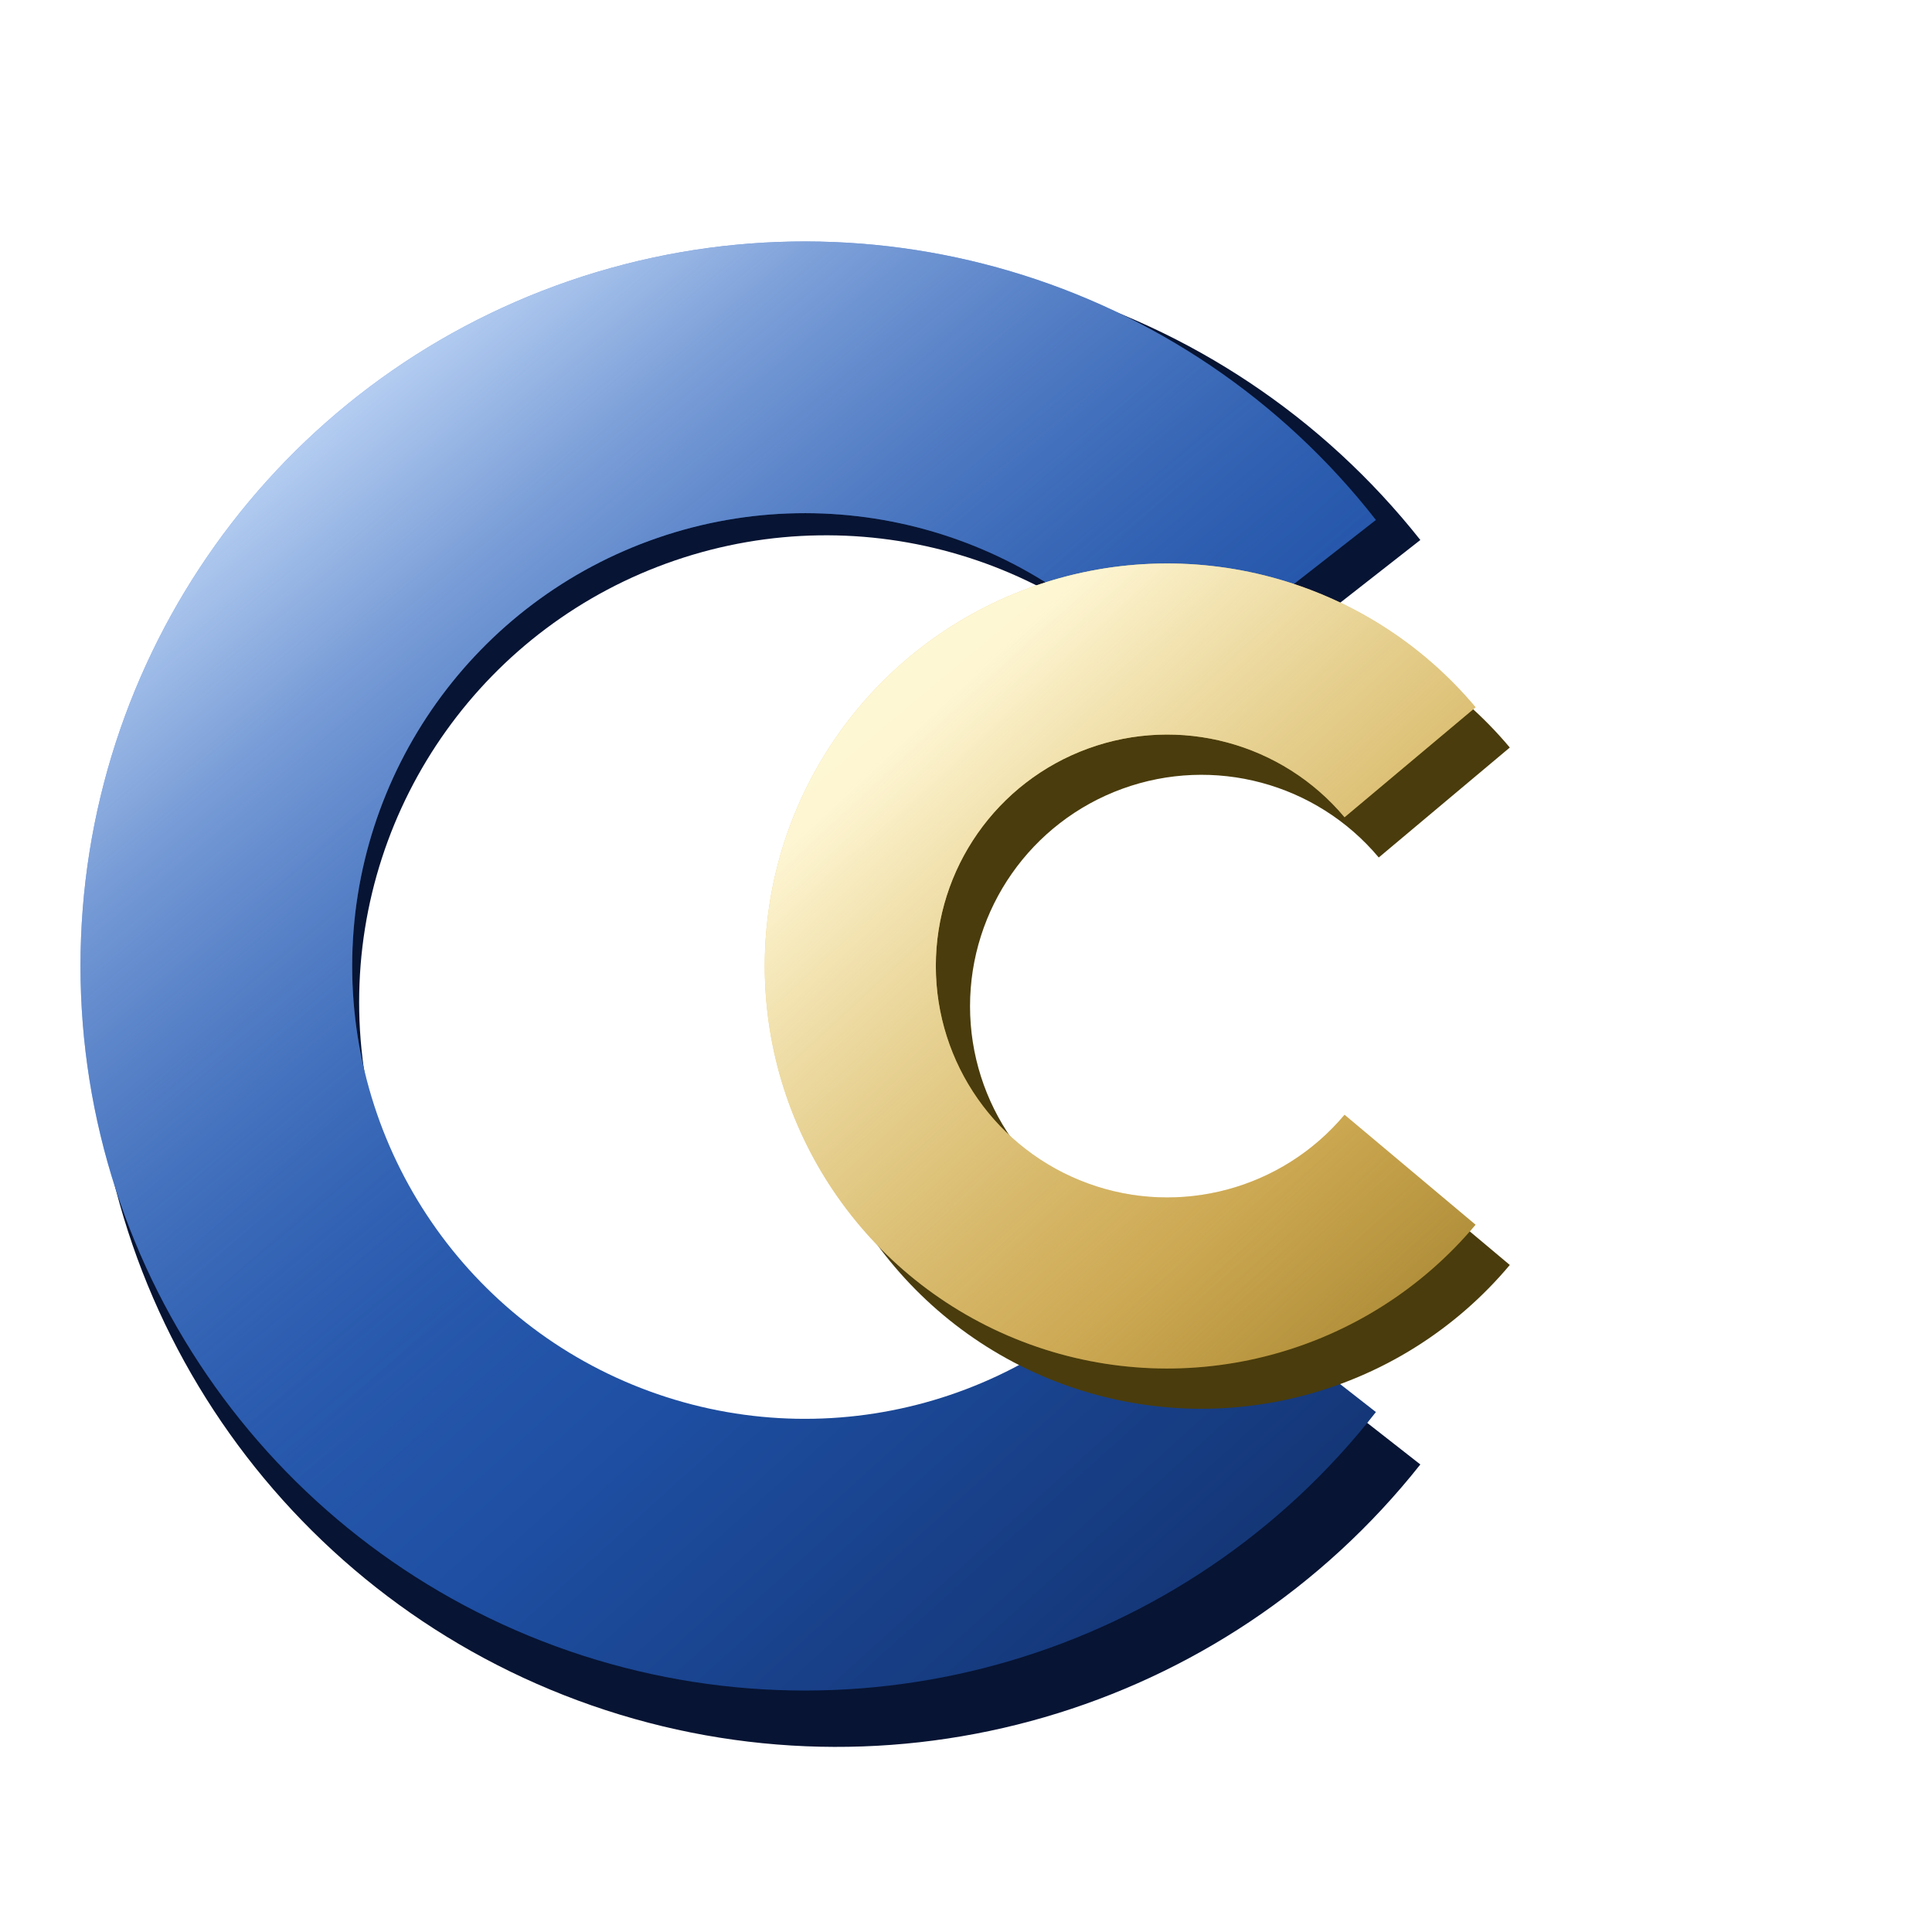
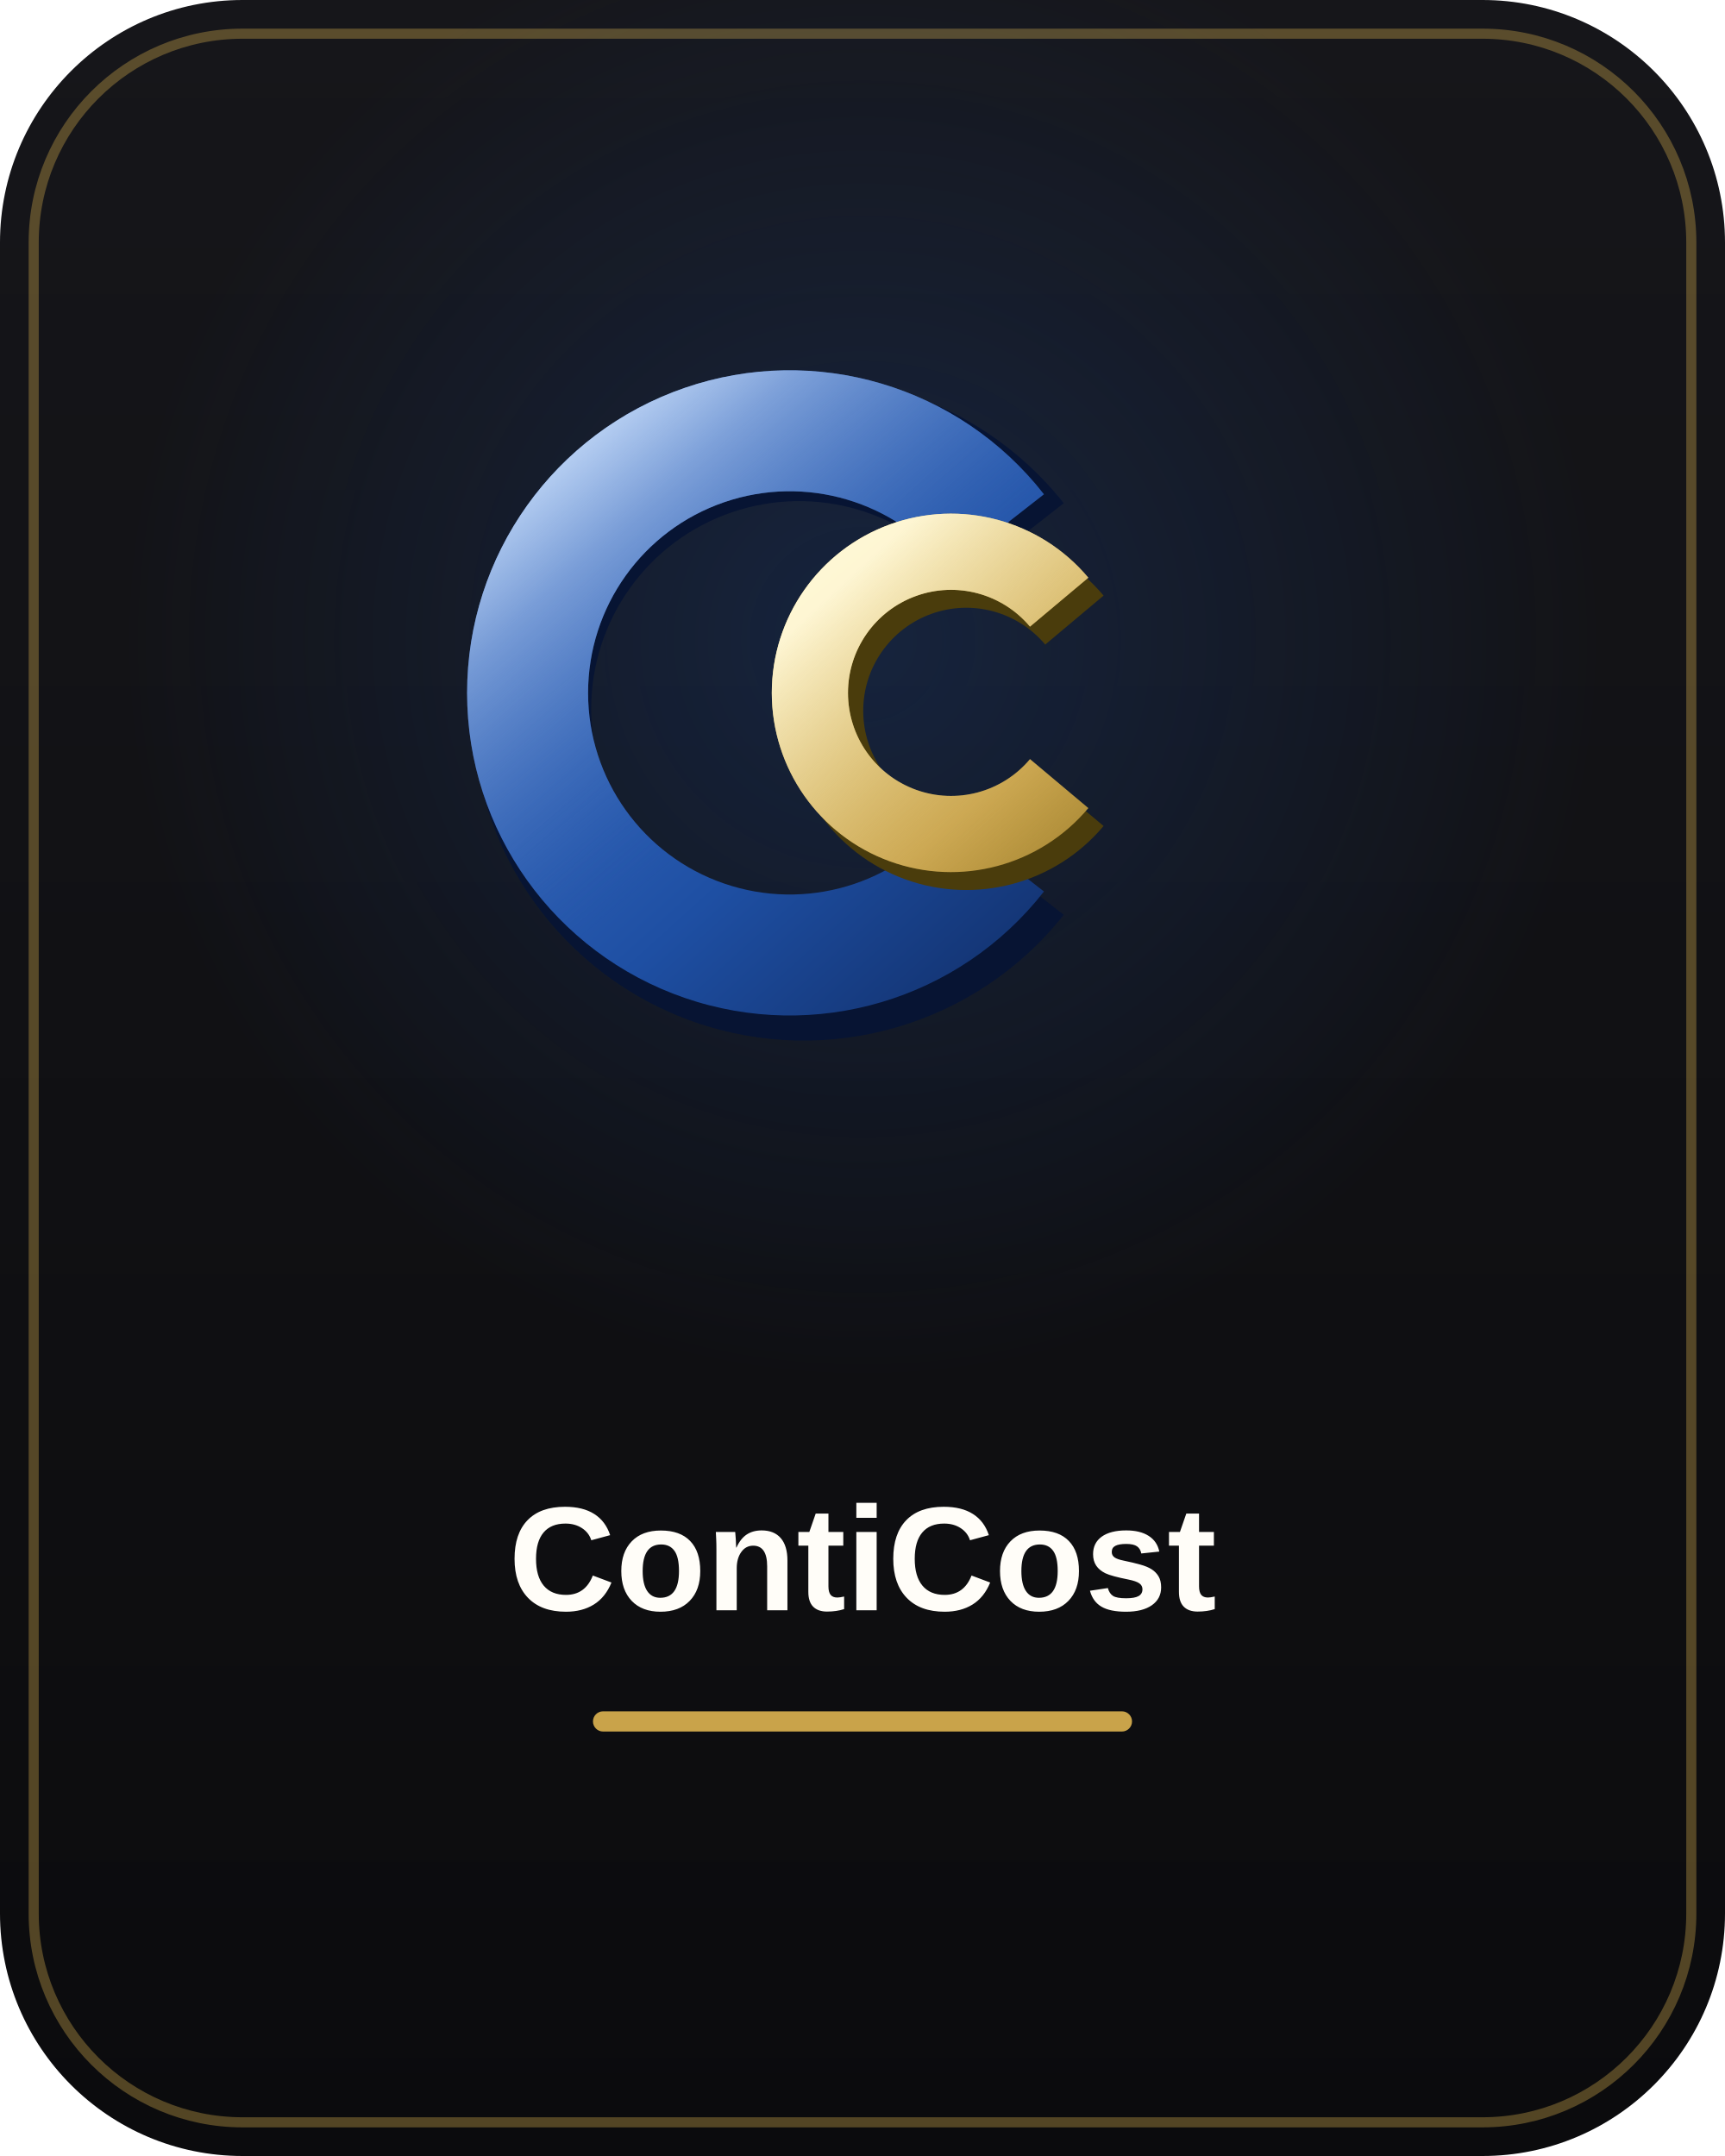
- <svg xmlns="http://www.w3.org/2000/svg" viewBox="0 0 96 96" fill="none">
+ <svg xmlns="http://www.w3.org/2000/svg" viewBox="0 0 512 640" fill="none">
  <defs>
-     <linearGradient id="cc-blue" x1="10" y1="6" x2="86" y2="90" gradientUnits="userSpaceOnUse">
-       <stop offset="0%" stop-color="#9cc4f5" />
-       <stop offset="22%" stop-color="#3b6ec4" />
-       <stop offset="55%" stop-color="#1e4fa3" />
-       <stop offset="100%" stop-color="#0a1d4a" />
+     <linearGradient id="tile-face" x1="256" y1="0" x2="256" y2="640" gradientUnits="userSpaceOnUse">
+       <stop offset="0%" stop-color="#16161a" />
+       <stop offset="100%" stop-color="#0b0b0d" />
    </linearGradient>
-     <linearGradient id="cc-blue-hi" x1="18" y1="14" x2="48" y2="50" gradientUnits="userSpaceOnUse">
-       <stop offset="0%" stop-color="#d7e8ff" stop-opacity=".9" />
+     <radialGradient id="tile-glow" cx="256" cy="190" r="220" gradientUnits="userSpaceOnUse">
+       <stop offset="0%" stop-color="#1e4fa3" stop-opacity=".28" />
      <stop offset="100%" stop-color="#1e4fa3" stop-opacity="0" />
-     </linearGradient>
-     <linearGradient id="cc-gold" x1="38" y1="18" x2="90" y2="80" gradientUnits="userSpaceOnUse">
-       <stop offset="0%" stop-color="#fff3c4" />
-       <stop offset="28%" stop-color="#e0c36a" />
-       <stop offset="58%" stop-color="#c9a34a" />
-       <stop offset="100%" stop-color="#6f5a12" />
-     </linearGradient>
-     <linearGradient id="cc-gold-hi" x1="52" y1="30" x2="78" y2="58" gradientUnits="userSpaceOnUse">
-       <stop offset="0%" stop-color="#fff8d8" stop-opacity=".95" />
-       <stop offset="100%" stop-color="#c9a34a" stop-opacity="0" />
-     </linearGradient>
+     </radialGradient>
  </defs>
-   <path fill="#071433" d="M69.176 25.032 A 37 37 0 1 0 69.176 70.968 L 57.985 62.209 A 23.2 23.2 0 1 1 57.985 33.791 Z" transform="translate(1.4 1.8)" />
-   <path fill="url(#cc-blue)" d="M68.368 25.836 A 36 36 0 1 0 68.368 70.164 L 57.73 61.852 A 22.5 22.5 0 1 1 57.73 34.148 Z" />
-   <path fill="url(#cc-blue-hi)" d="M68.368 25.836 A 36 36 0 1 0 68.368 70.164 L 57.73 61.852 A 22.5 22.5 0 1 1 57.73 34.148 Z" />
-   <path fill="#4a3c0c" d="M74.321 36.144 A 20 20 0 1 0 74.321 61.856 L 67.81 56.392 A 11.5 11.5 0 1 1 67.81 41.608 Z" transform="translate(.7 1)" />
-   <path fill="url(#cc-gold)" d="M73.321 35.144 A 20 20 0 1 0 73.321 60.856 L 66.81 55.392 A 11.5 11.5 0 1 1 66.81 40.608 Z" />
-   <path fill="url(#cc-gold-hi)" d="M73.321 35.144 A 20 20 0 1 0 73.321 60.856 L 66.81 55.392 A 11.5 11.5 0 1 1 66.81 40.608 Z" />
+   <rect width="512" height="640" rx="72" fill="url(#tile-face)" />
+   <rect x="10" y="10" width="492" height="620" rx="62" stroke="#c9a34a" stroke-opacity=".38" stroke-width="3" />
+   <rect width="512" height="640" rx="72" fill="url(#tile-glow)" />
+   <g transform="translate(128 78) scale(2.66)">
+     <defs>
+       <linearGradient id="cc-blue" x1="10" y1="6" x2="86" y2="90" gradientUnits="userSpaceOnUse">
+         <stop offset="0%" stop-color="#9cc4f5" />
+         <stop offset="22%" stop-color="#3b6ec4" />
+         <stop offset="55%" stop-color="#1e4fa3" />
+         <stop offset="100%" stop-color="#0a1d4a" />
+       </linearGradient>
+       <linearGradient id="cc-blue-hi" x1="18" y1="14" x2="48" y2="50" gradientUnits="userSpaceOnUse">
+         <stop offset="0%" stop-color="#d7e8ff" stop-opacity=".9" />
+         <stop offset="100%" stop-color="#1e4fa3" stop-opacity="0" />
+       </linearGradient>
+       <linearGradient id="cc-gold" x1="38" y1="18" x2="90" y2="80" gradientUnits="userSpaceOnUse">
+         <stop offset="0%" stop-color="#fff3c4" />
+         <stop offset="28%" stop-color="#e0c36a" />
+         <stop offset="58%" stop-color="#c9a34a" />
+         <stop offset="100%" stop-color="#6f5a12" />
+       </linearGradient>
+       <linearGradient id="cc-gold-hi" x1="52" y1="30" x2="78" y2="58" gradientUnits="userSpaceOnUse">
+         <stop offset="0%" stop-color="#fff8d8" stop-opacity=".95" />
+         <stop offset="100%" stop-color="#c9a34a" stop-opacity="0" />
+       </linearGradient>
+     </defs>
+     <path fill="#071433" d="M69.176 25.032 A 37 37 0 1 0 69.176 70.968 L 57.985 62.209 A 23.2 23.2 0 1 1 57.985 33.791 Z" transform="translate(1.4 1.8)" />
+     <path fill="url(#cc-blue)" d="M68.368 25.836 A 36 36 0 1 0 68.368 70.164 L 57.73 61.852 A 22.5 22.5 0 1 1 57.73 34.148 Z" />
+     <path fill="url(#cc-blue-hi)" d="M68.368 25.836 A 36 36 0 1 0 68.368 70.164 L 57.73 61.852 A 22.5 22.5 0 1 1 57.73 34.148 Z" />
+     <path fill="#4a3c0c" d="M74.321 36.144 A 20 20 0 1 0 74.321 61.856 L 67.81 56.392 A 11.5 11.5 0 1 1 67.81 41.608 Z" transform="translate(.7 1)" />
+     <path fill="url(#cc-gold)" d="M73.321 35.144 A 20 20 0 1 0 73.321 60.856 L 66.81 55.392 A 11.5 11.5 0 1 1 66.81 40.608 Z" />
+     <path fill="url(#cc-gold-hi)" d="M73.321 35.144 A 20 20 0 1 0 73.321 60.856 L 66.81 55.392 A 11.5 11.5 0 1 1 66.81 40.608 Z" />
+   </g>
+   <text x="256" y="478" text-anchor="middle" fill="#fffdf8" font-family="Arial, Helvetica, sans-serif" font-size="44" font-weight="700">ContiCost</text>
+   <rect x="176" y="508" width="160" height="6" rx="3" fill="#c9a34a" />
</svg>
